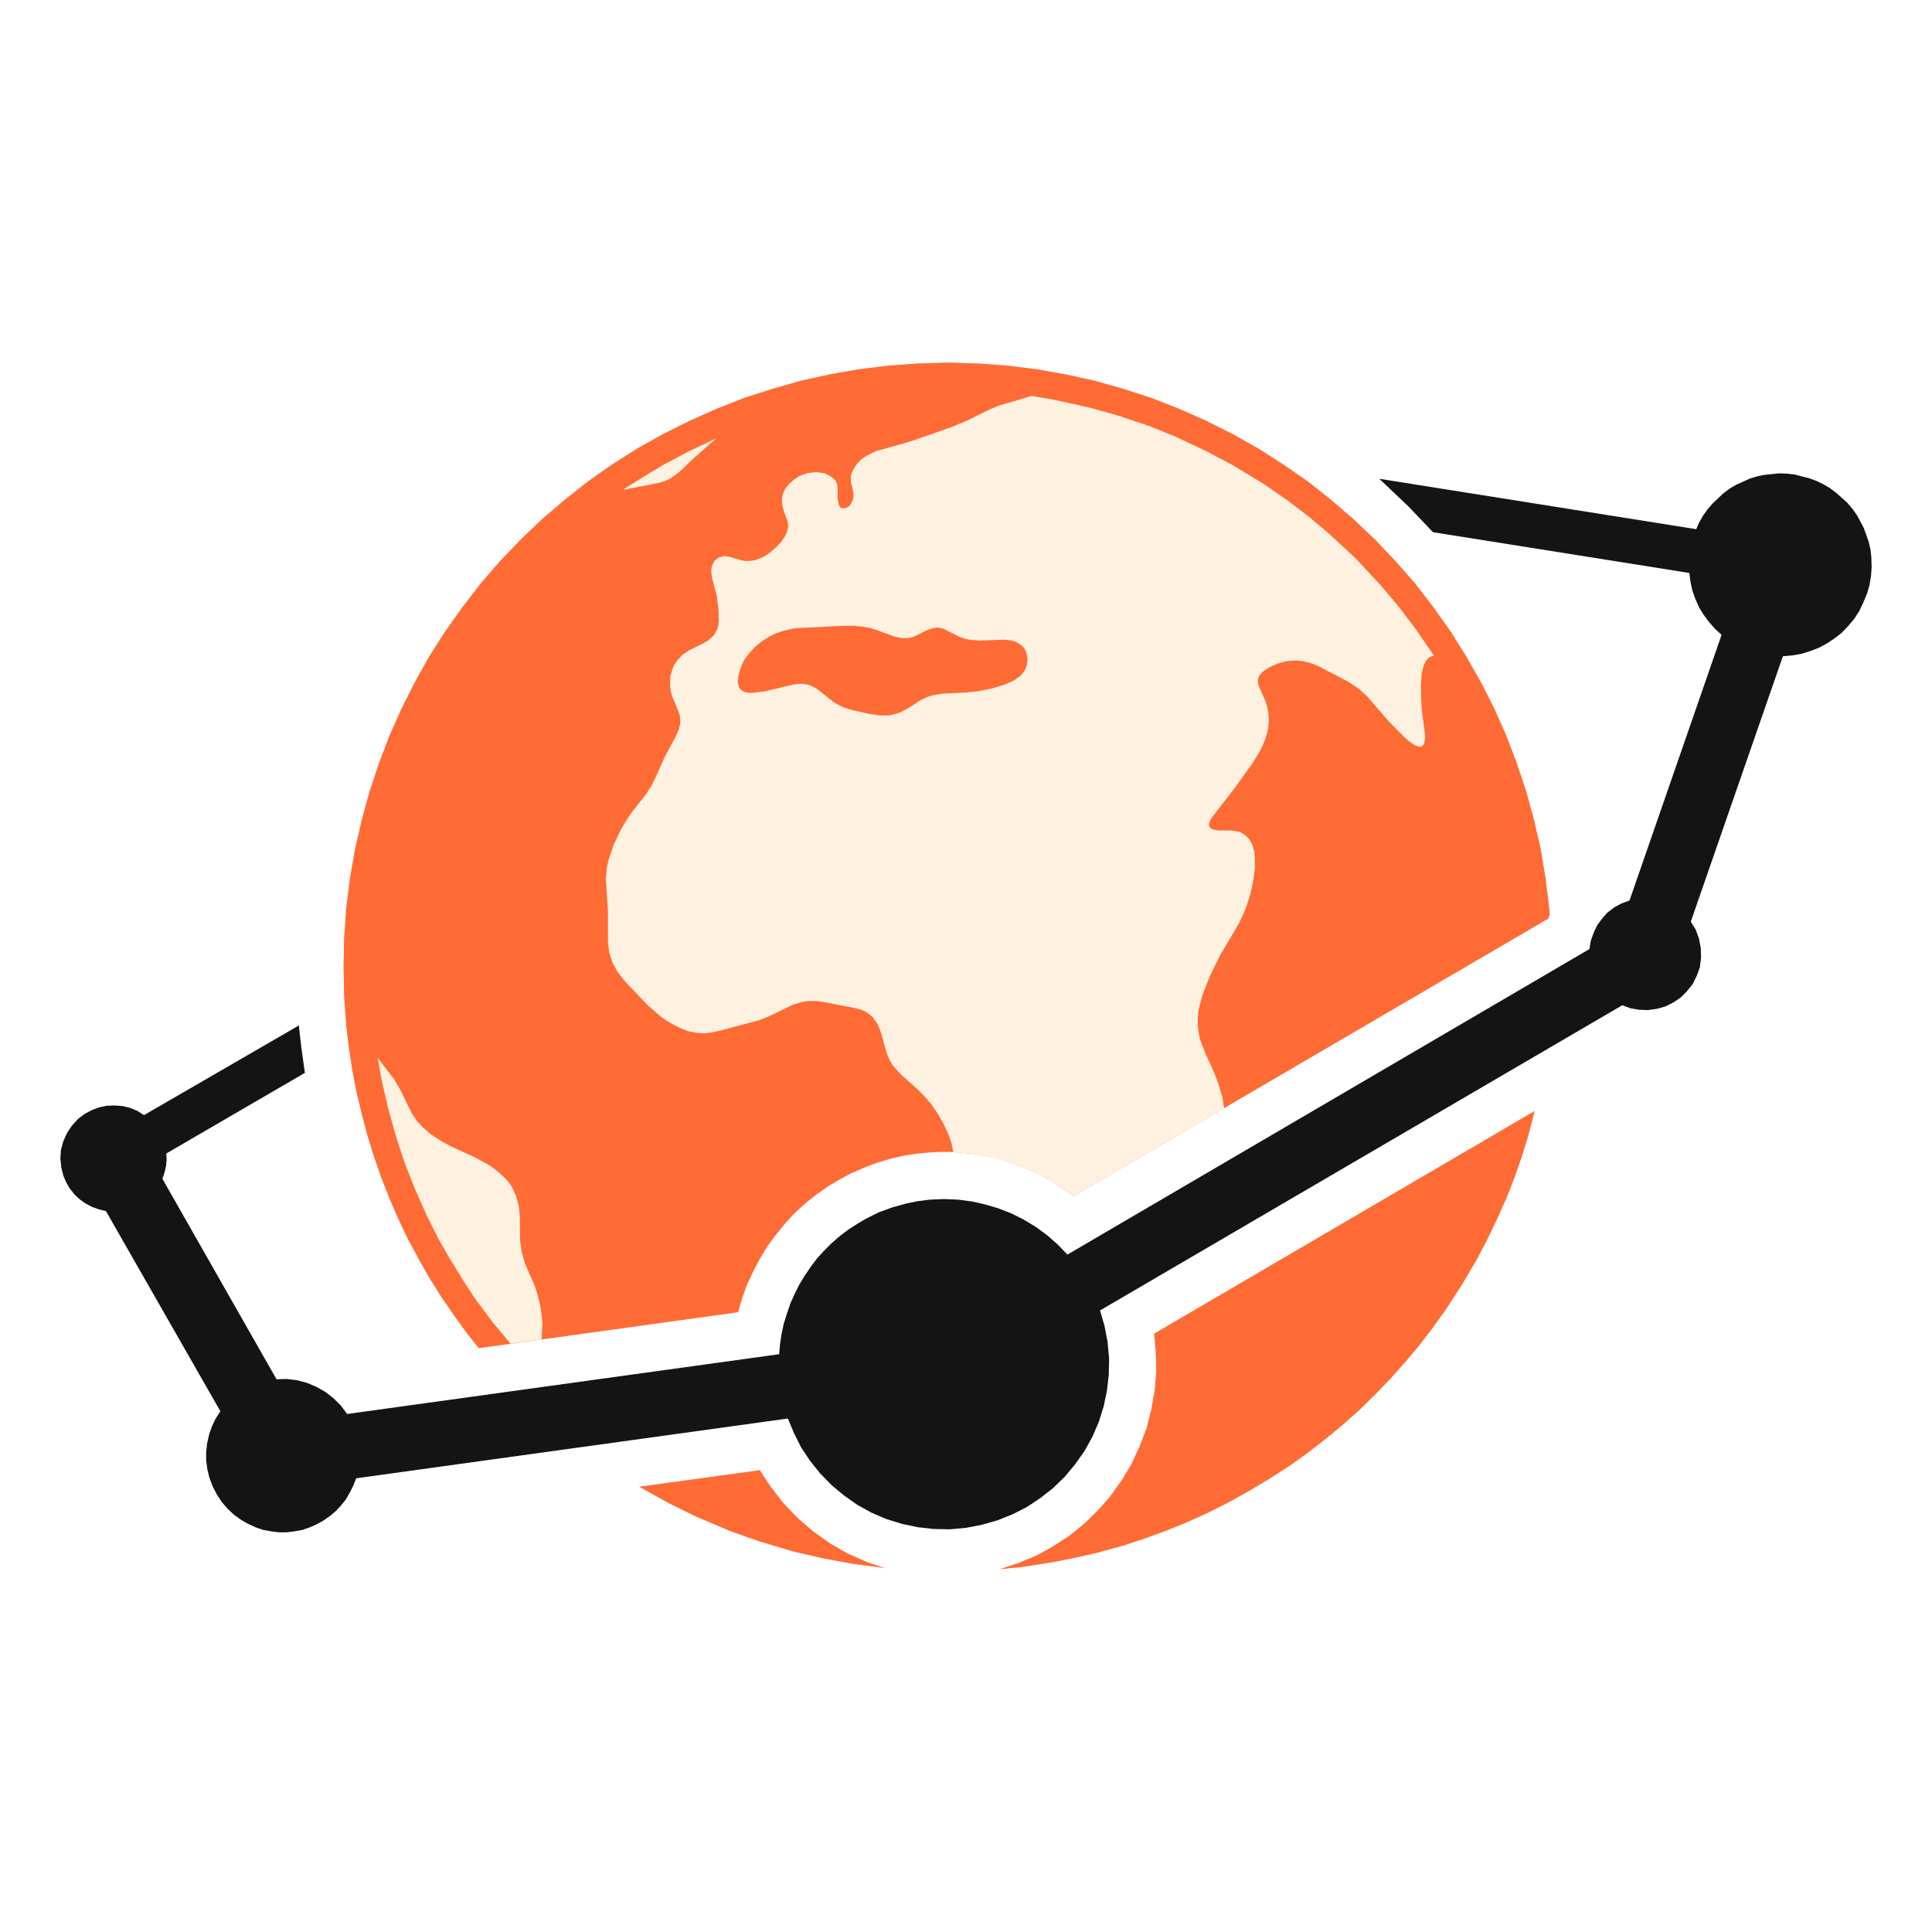
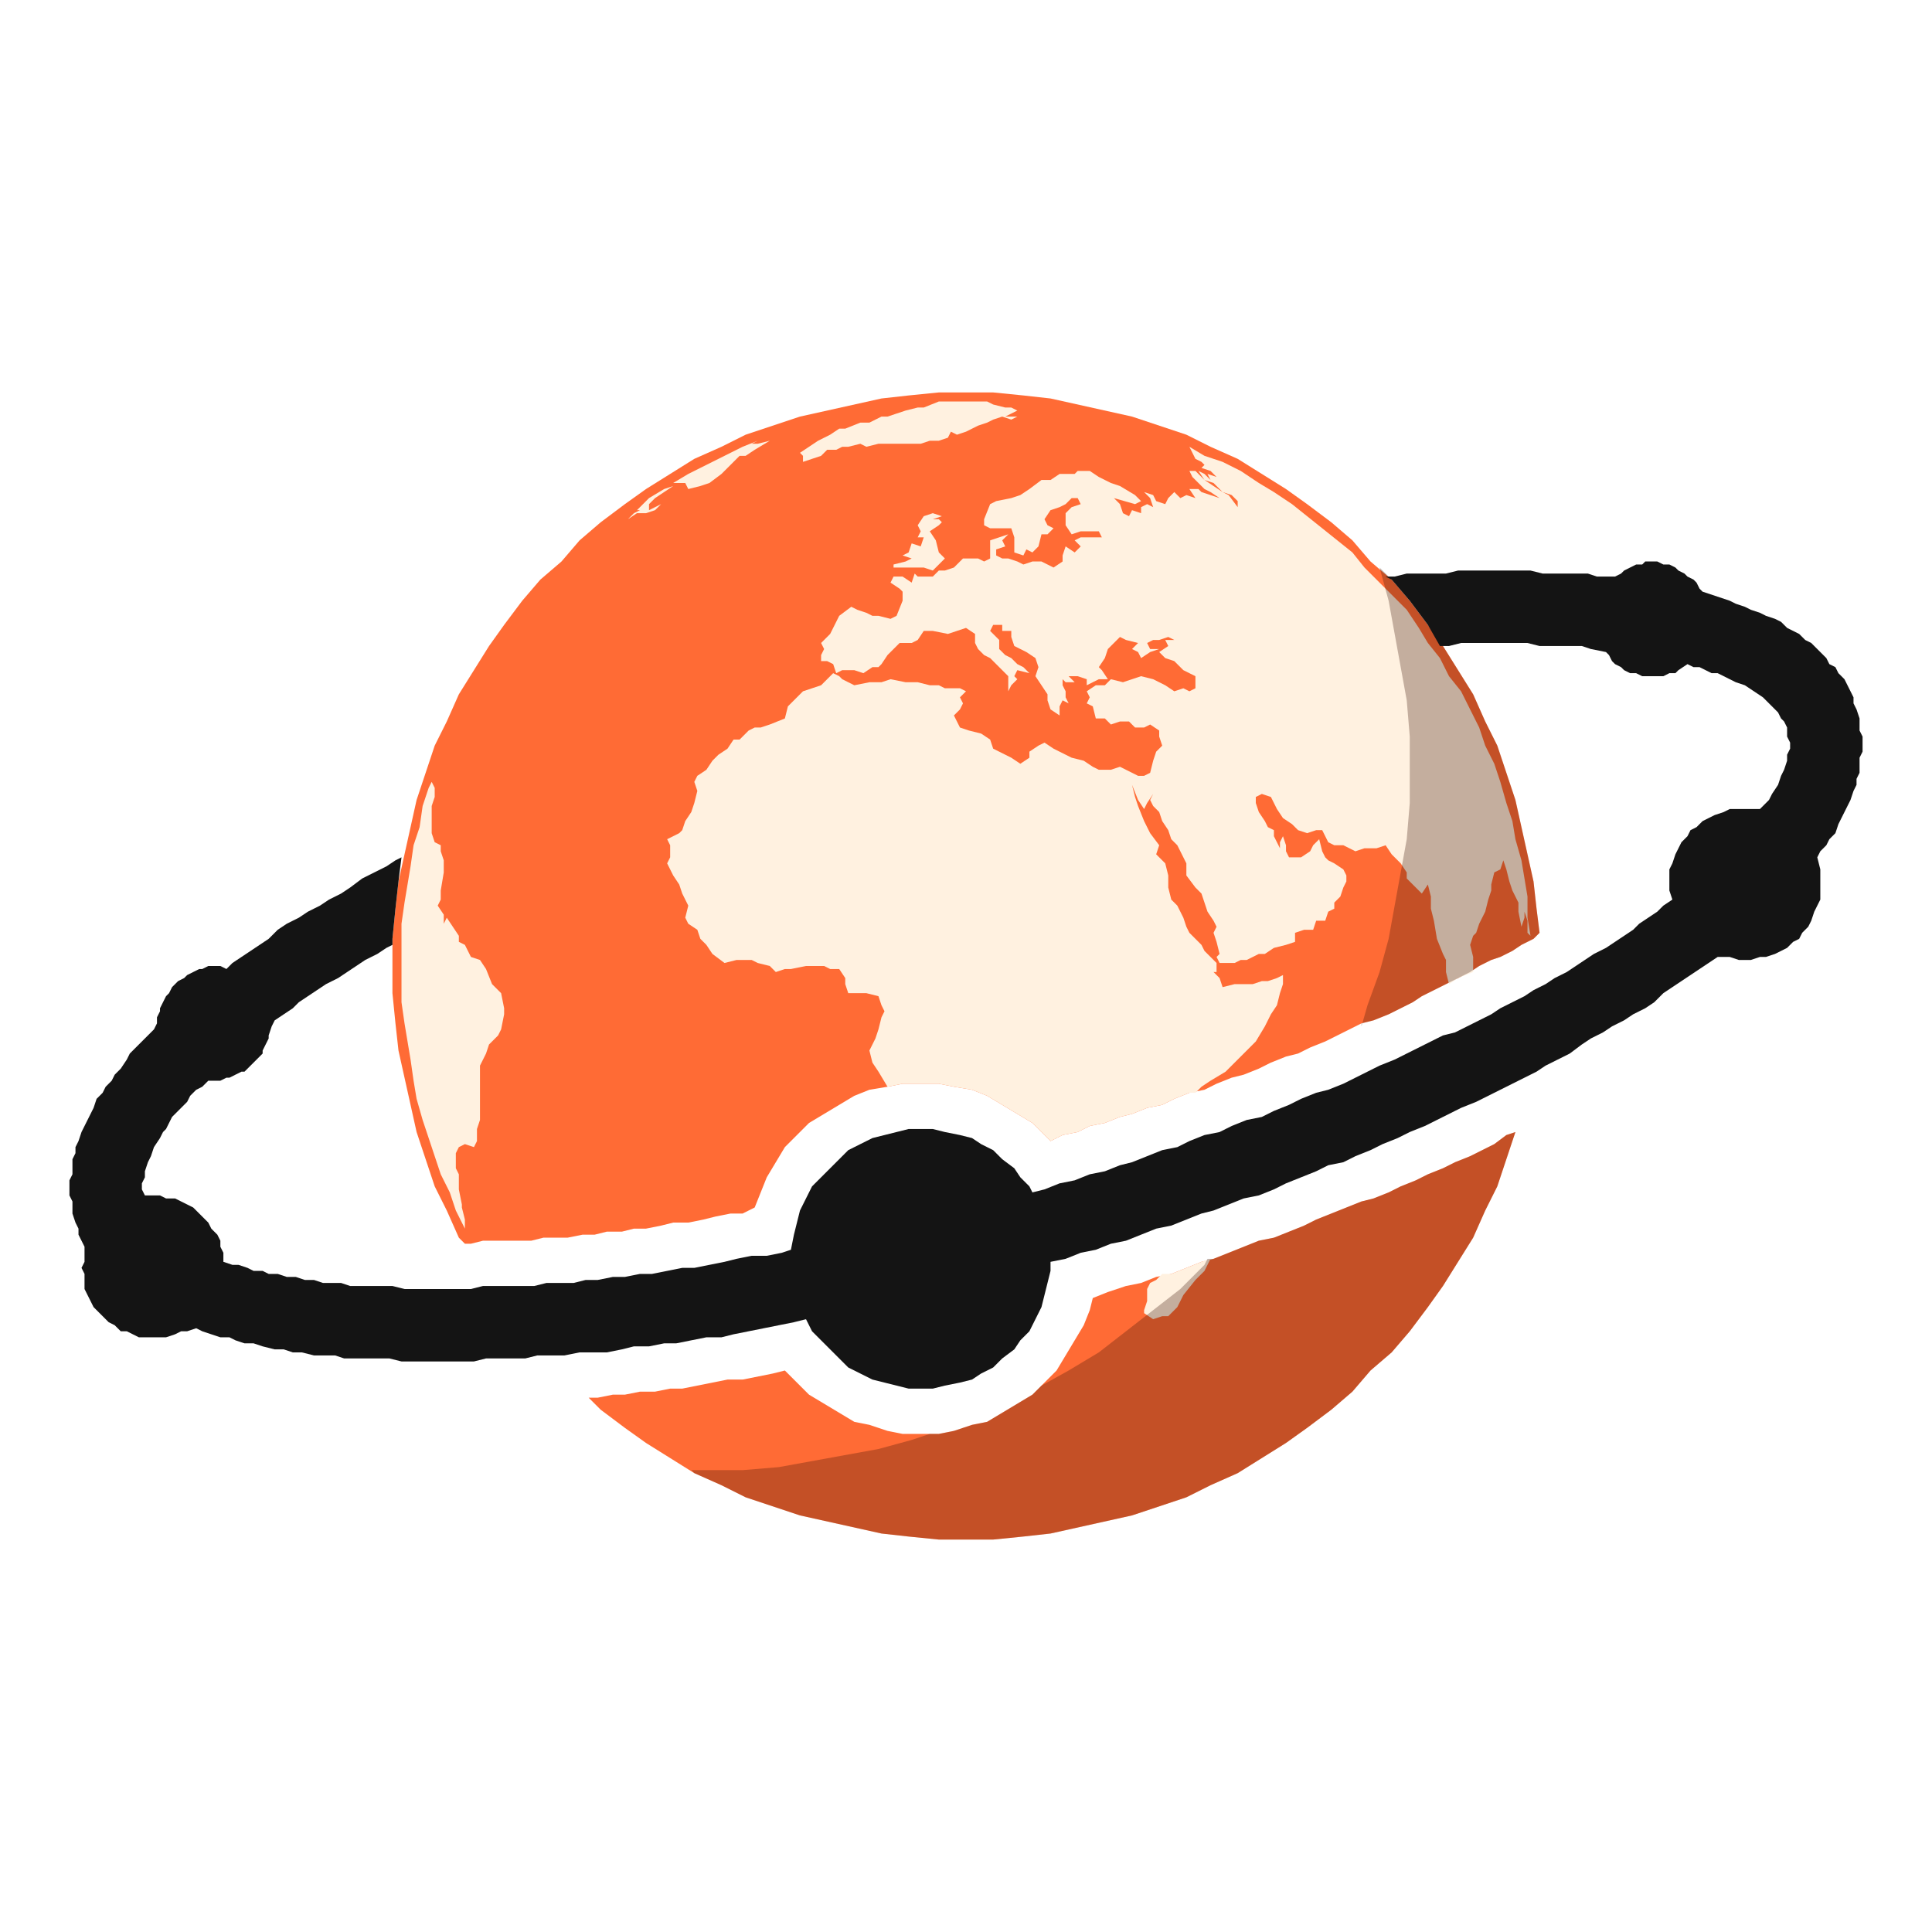
<svg xmlns="http://www.w3.org/2000/svg" viewBox="0 0 64 64" width="120" height="120">
-   <path fill="#ff6b35" fill-rule="evenodd" d="M51.32 30.07L51.20 29.10L51.04 28.13L50.82 27.17L50.56 26.22L50.25 25.29L49.90 24.37L49.50 23.47L49.06 22.60L48.57 21.74L48.05 20.91L47.48 20.11L46.88 19.33L46.23 18.59L45.56 17.88L44.84 17.20L44.10 16.56L43.33 15.95L42.52 15.39L41.69 14.86L40.84 14.38L39.96 13.94L39.06 13.54L38.14 13.18L37.21 12.88L36.26 12.61L35.30 12.40L34.34 12.23L33.36 12.11L32.38 12.04L31.40 12.01L30.42 12.04L29.44 12.11L28.46 12.23L27.49 12.40L26.53 12.61L25.59 12.88L24.65 13.18L23.74 13.54L22.84 13.94L21.96 14.38L21.10 14.86L20.27 15.39L19.47 15.95L18.70 16.56L17.95 17.20L17.24 17.88L16.56 18.59L15.92 19.33L15.32 20.11L14.75 20.91L14.22 21.74L13.74 22.60L13.30 23.47L12.90 24.37L12.55 25.29L12.24 26.22L11.98 27.17L11.76 28.13L11.59 29.10L11.47 30.07L11.40 31.05L11.38 32.04L11.40 33.02L11.47 34.00L11.56 34.73L11.67 35.46L11.81 36.18L11.98 36.90L12.17 37.61L12.39 38.32L12.63 39.01L12.90 39.70L13.19 40.37L13.51 41.04L13.86 41.69L14.22 42.33L14.61 42.95L15.03 43.56L15.46 44.16L15.86 44.66L24.45 43.47L24.59 42.99L24.74 42.57L24.95 42.12L25.16 41.72L25.42 41.29L25.68 40.93L26.00 40.54L26.30 40.21L26.67 39.87L27.02 39.59L27.43 39.30L27.80 39.08L28.19 38.87L28.65 38.67L29.07 38.51L29.55 38.37L29.91 38.29L30.33 38.22L30.74 38.18L31.11 38.16L31.52 38.16L31.88 38.19L32.29 38.23L32.72 38.31L33.07 38.39L33.47 38.51L33.87 38.66L34.21 38.80L34.58 38.99L34.89 39.16L35.24 39.39L35.57 39.62L51.29 30.43L51.34 30.29ZM21.32 49.33L22.18 49.81L23.06 50.24L24.19 50.72L25.12 51.05L26.29 51.40L27.25 51.62L28.22 51.80L29.33 51.95L28.73 51.75L28.10 51.47L27.50 51.13L26.94 50.73L26.43 50.29L25.95 49.79L25.53 49.25L25.17 48.70L21.17 49.25ZM33.12 51.98L33.85 51.91L34.82 51.76L35.54 51.62L36.26 51.46L37.21 51.20L37.91 50.97L38.60 50.72L39.29 50.44L39.96 50.14L40.62 49.81L41.48 49.33L42.11 48.95L42.73 48.55L43.33 48.12L43.91 47.67L44.48 47.20L45.03 46.71L45.56 46.19L46.07 45.66L46.56 45.11L47.03 44.55L47.48 43.96L47.91 43.36L48.44 42.54L48.94 41.69L49.28 41.04L49.60 40.37L49.90 39.70L50.17 39.01L50.41 38.32L50.63 37.61L50.84 36.80L38.23 44.18L38.29 44.84L38.30 45.46L38.25 46.06L38.13 46.72L37.98 47.31L37.76 47.89L37.48 48.50L37.16 49.03L36.77 49.58L36.37 50.03L35.92 50.47L35.40 50.89L34.89 51.22L34.35 51.52L33.73 51.78L33.08 51.99Z" />
-   <path fill="#fff1e0" fill-rule="evenodd" d="M20.73 16.21L21.81 16.00L22.04 15.93L22.21 15.85L22.50 15.64L22.99 15.17L23.73 14.52L22.80 14.96L21.97 15.40L21.37 15.76L20.64 16.22ZM34.16 13.12L33.08 13.44L32.79 13.56L32.06 13.92L31.51 14.15L30.17 14.62L29.04 14.94L28.70 15.10L28.53 15.22L28.41 15.34L28.32 15.46L28.23 15.63L28.19 15.74L28.18 15.85L28.19 15.97L28.27 16.31L28.27 16.48L28.24 16.59L28.18 16.70L28.13 16.77L28.01 16.83L27.90 16.84L27.84 16.81L27.79 16.73L27.75 16.54L27.74 16.08L27.70 15.97L27.67 15.91L27.55 15.80L27.33 15.68L27.05 15.64L26.76 15.67L26.48 15.77L26.31 15.88L26.14 16.03L26.01 16.19L25.93 16.37L25.90 16.54L25.91 16.71L25.95 16.88L26.09 17.28L26.11 17.39L26.10 17.50L26.07 17.62L25.99 17.79L25.87 17.96L25.71 18.13L25.51 18.30L25.34 18.42L25.17 18.50L25.00 18.56L24.83 18.58L24.66 18.58L24.49 18.54L24.15 18.44L23.98 18.42L23.80 18.47L23.67 18.58L23.58 18.75L23.56 18.92L23.59 19.15L23.74 19.72L23.80 20.18L23.81 20.57L23.79 20.75L23.75 20.86L23.66 21.03L23.48 21.20L23.30 21.31L22.83 21.54L22.61 21.69L22.44 21.87L22.32 22.05L22.26 22.22L22.21 22.39L22.20 22.57L22.20 22.74L22.22 22.91L22.27 23.08L22.46 23.53L22.52 23.70L22.54 23.93L22.49 24.16L22.39 24.39L22.02 25.07L21.72 25.75L21.58 26.03L21.39 26.32L20.86 27.00L20.58 27.46L20.33 27.98L20.16 28.48L20.10 28.76L20.07 29.11L20.14 30.19L20.14 31.21L20.18 31.55L20.29 31.89L20.38 32.06L20.48 32.23L20.73 32.54L21.48 33.32L21.87 33.66L22.11 33.83L22.38 33.98L22.61 34.09L22.84 34.17L23.12 34.22L23.35 34.23L23.58 34.20L23.86 34.14L25.17 33.79L25.51 33.65L26.25 33.29L26.53 33.20L26.76 33.16L27.05 33.16L27.33 33.20L28.35 33.40L28.53 33.45L28.70 33.53L28.81 33.61L28.92 33.71L29.08 33.94L29.19 34.23L29.38 34.91L29.48 35.14L29.59 35.31L29.83 35.58L30.40 36.09L30.63 36.32L30.86 36.59L31.07 36.90L31.26 37.24L31.42 37.58L31.52 37.87L31.58 38.17L32.12 38.21L32.65 38.30L33.15 38.42L33.71 38.60L34.19 38.79L34.67 39.04L35.11 39.30L35.57 39.62L40.55 36.71L40.49 36.33L40.35 35.87L40.22 35.53L39.91 34.85L39.76 34.45L39.71 34.23L39.68 34.00L39.68 33.77L39.69 33.54L39.75 33.26L39.83 32.97L40.07 32.35L40.41 31.66L41.04 30.59L41.18 30.30L41.29 30.02L41.42 29.62L41.52 29.16L41.57 28.76L41.57 28.42L41.55 28.20L41.48 27.97L41.38 27.80L41.27 27.68L41.10 27.57L40.92 27.53L40.75 27.51L40.36 27.51L40.19 27.48L40.13 27.45L40.07 27.40L40.05 27.34L40.05 27.29L40.09 27.17L40.16 27.06L40.92 26.08L41.52 25.24L41.76 24.84L41.91 24.50L41.98 24.27L42.02 24.04L42.03 23.82L42.02 23.65L41.98 23.42L41.93 23.25L41.68 22.68L41.67 22.51L41.71 22.39L41.83 22.25L42.04 22.11L42.35 21.97L42.63 21.90L42.92 21.88L43.14 21.90L43.37 21.95L43.64 22.05L44.62 22.56L45.02 22.82L45.30 23.08L45.99 23.88L46.50 24.40L46.67 24.55L46.84 24.67L46.95 24.72L47.07 24.74L47.12 24.71L47.18 24.63L47.21 24.44L47.19 24.21L47.10 23.53L47.08 23.19L47.07 22.68L47.10 22.28L47.16 22.05L47.24 21.89L47.35 21.77L47.50 21.72L46.89 20.83L46.33 20.09L45.72 19.37L44.92 18.51L44.06 17.71L43.35 17.11L42.60 16.54L41.83 16.01L40.82 15.40L39.99 14.96L38.93 14.46L38.06 14.11L36.95 13.74L36.04 13.49L34.90 13.24L34.20 13.12ZM28.30 20.73L28.58 20.76L28.81 20.80L29.04 20.87L29.61 21.08L29.89 21.14L30.06 21.14L30.23 21.11L30.74 20.86L30.91 20.81L31.03 20.79L31.14 20.80L31.26 20.83L31.77 21.09L31.94 21.15L32.11 21.19L32.45 21.22L33.25 21.19L33.53 21.22L33.64 21.26L33.76 21.32L33.87 21.41L33.93 21.48L33.99 21.60L34.02 21.71L34.04 21.83L34.02 22.00L33.99 22.11L33.94 22.22L33.80 22.39L33.59 22.54L33.30 22.67L32.85 22.81L32.39 22.90L31.99 22.94L31.20 22.98L30.86 23.04L30.69 23.10L30.52 23.18L30.05 23.48L29.84 23.59L29.66 23.65L29.44 23.70L29.15 23.70L28.81 23.65L28.30 23.54L27.96 23.44L27.79 23.36L27.62 23.26L27.05 22.81L26.88 22.72L26.71 22.67L26.53 22.65L26.31 22.67L25.34 22.90L24.94 22.95L24.77 22.95L24.66 22.92L24.54 22.85L24.49 22.78L24.44 22.62L24.46 22.39L24.54 22.11L24.64 21.88L24.80 21.66L25.01 21.43L25.23 21.25L25.48 21.09L25.68 20.99L25.91 20.91L26.14 20.85L26.36 20.81L27.96 20.73ZM17.94 44.35L17.97 43.84L17.94 43.55L17.90 43.27L17.82 42.93L17.73 42.64L17.39 41.85L17.29 41.51L17.23 41.11L17.22 40.31L17.19 39.97L17.10 39.63L16.97 39.34L16.86 39.17L16.69 38.99L16.47 38.79L16.24 38.62L15.78 38.36L14.99 38.00L14.65 37.82L14.28 37.58L14.01 37.35L13.81 37.13L13.65 36.90L13.26 36.10L13.06 35.76L12.51 35.04L12.64 35.77L12.85 36.68L13.10 37.59L13.39 38.48L13.73 39.35L14.11 40.21L14.53 41.05L14.88 41.66L15.37 42.46L15.76 43.05L16.32 43.80L16.91 44.51L17.94 44.37Z" />
-   <path fill="#141414" fill-rule="evenodd" d="M61.99 18.45L61.96 18.19L61.90 17.94L61.74 17.49L61.51 17.06L61.36 16.85L61.19 16.65L60.83 16.33L60.62 16.17L60.40 16.04L60.17 15.93L59.92 15.84L59.45 15.72L59.19 15.69L58.94 15.68L58.45 15.73L58.20 15.78L57.95 15.86L57.51 16.06L57.29 16.19L57.08 16.35L56.73 16.68L56.56 16.88L56.41 17.09L56.28 17.32L56.19 17.53L45.69 15.86L46.65 16.77L47.47 17.63L55.96 18.98L56.00 19.27L56.06 19.56L56.16 19.84L56.28 20.11L56.43 20.36L56.61 20.60L56.81 20.83L57.03 21.03L53.98 29.83L53.71 29.93L53.47 30.06L53.25 30.23L53.07 30.43L52.91 30.65L52.79 30.90L52.70 31.16L52.65 31.44L35.36 41.56L35.04 41.23L34.69 40.92L34.31 40.64L33.91 40.40L33.49 40.19L33.05 40.02L32.60 39.89L32.20 39.80L31.74 39.74L31.27 39.72L30.80 39.74L30.40 39.79L30.01 39.87L29.55 40.00L29.11 40.16L28.69 40.37L28.40 40.54L28.12 40.72L27.85 40.92L27.55 41.18L27.31 41.42L27.08 41.67L26.88 41.93L26.65 42.27L26.48 42.55L26.33 42.85L26.19 43.16L26.06 43.54L25.96 43.86L25.89 44.19L25.84 44.52L25.81 44.86L11.50 46.84L11.29 46.56L11.05 46.32L10.78 46.11L10.48 45.94L10.17 45.81L9.83 45.72L9.49 45.68L9.16 45.69L5.38 39.05L5.45 38.84L5.50 38.63L5.52 38.42L5.51 38.21L10.10 35.54L9.98 34.69L9.90 33.97L4.77 36.94L4.55 36.80L4.31 36.70L4.06 36.64L3.80 36.62L3.54 36.63L3.29 36.68L3.05 36.77L2.82 36.89L2.59 37.06L2.39 37.28L2.22 37.53L2.10 37.80L2.02 38.09L2.00 38.37L2.03 38.67L2.10 38.95L2.19 39.16L2.31 39.37L2.47 39.57L2.64 39.73L2.84 39.87L3.05 39.98L3.27 40.06L3.51 40.12L7.30 46.75L7.14 47.00L7.02 47.25L6.93 47.51L6.86 47.82L6.83 48.10L6.83 48.38L6.87 48.68L6.94 48.96L7.05 49.25L7.18 49.50L7.35 49.76L7.53 49.97L7.73 50.16L7.96 50.33L8.20 50.47L8.48 50.60L8.72 50.68L9.00 50.73L9.24 50.76L9.49 50.76L9.74 50.73L10.02 50.68L10.25 50.60L10.48 50.50L10.70 50.38L10.93 50.22L11.12 50.06L11.29 49.88L11.45 49.68L11.59 49.44L11.70 49.22L11.80 48.97L26.10 46.99L26.30 47.47L26.54 47.95L26.84 48.40L27.17 48.81L27.55 49.20L27.96 49.54L28.40 49.85L28.87 50.11L29.36 50.32L29.88 50.48L30.40 50.59L30.93 50.65L31.47 50.66L32.01 50.61L32.53 50.51L33.05 50.36L33.55 50.16L34.02 49.92L34.47 49.62L34.89 49.29L35.28 48.91L35.62 48.50L35.93 48.06L36.19 47.59L36.40 47.10L36.56 46.59L36.67 46.06L36.73 45.53L36.74 44.99L36.69 44.46L36.59 43.93L36.44 43.41L53.74 33.30L54.01 33.40L54.30 33.45L54.59 33.46L54.88 33.42L55.17 33.34L55.43 33.21L55.68 33.04L55.87 32.85L56.07 32.60L56.21 32.32L56.31 32.04L56.35 31.72L56.34 31.40L56.28 31.09L56.17 30.79L56.01 30.53L59.06 21.74L59.38 21.71L59.67 21.66L59.99 21.56L60.27 21.45L60.53 21.31L60.78 21.14L61.01 20.96L61.24 20.72L61.43 20.49L61.59 20.24L61.72 19.97L61.85 19.66L61.93 19.38L61.98 19.08L62.00 18.79Z" />
+   <path fill="#ff6b35" fill-rule="evenodd" d="M13 32L13 31.1L13.1 30.1L13.2 29.2L13.4 28.3L13.6 27.4L13.8 26.5L14.1 25.6L14.4 24.7L14.8 23.9L15.2 23L15.7 22.2L16.2 21.4L16.7 20.7L17.3 19.9L17.9 19.2L18.6 18.6L19.2 17.9L19.9 17.3L20.7 16.7L21.4 16.2L22.2 15.7L23 15.2L23.9 14.8L24.7 14.4L25.6 14.1L26.5 13.8L27.4 13.6L28.3 13.4L29.2 13.2L30.1 13.1L31.1 13L32 13L32.9 13L33.9 13.1L34.8 13.2L35.7 13.4L36.6 13.6L37.5 13.8L38.4 14.1L39.3 14.4L40.1 14.8L41 15.2L41.8 15.7L42.6 16.2L43.3 16.7L44.1 17.3L44.8 17.9L45.4 18.6L46.1 19.2L46.7 19.9L47.3 20.7L47.8 21.4L48.3 22.2L48.8 23L49.2 23.9L49.6 24.7L49.9 25.6L50.2 26.5L50.4 27.4L50.6 28.3L50.8 29.2L50.9 30.1L51 30.9L50.8 31.1L50.4 31.3L50.1 31.5L49.7 31.7L49.4 31.8L49 32L48.7 32.2L48.3 32.4L47.9 32.6L47.5 32.8L47.1 33L46.8 33.2L46.4 33.4L46 33.6L45.5 33.8L45.1 33.9L44.7 34.1L44.3 34.3L43.9 34.5L43.4 34.7L43 34.9L42.6 35L42.1 35.2L41.7 35.4L41.2 35.6L40.8 35.7L40.3 35.9L39.9 36.1L39.4 36.2L38.9 36.4L38.5 36.6L38 36.7L37.5 36.9L37.1 37L36.6 37.2L36.1 37.3L35.7 37.5L35.2 37.6L34.8 37.8L34.6 37.6L34.2 37.2L33.7 36.9L33.2 36.6L32.7 36.3L32.2 36.1L31.6 36L31.1 35.9L30.5 35.9L29.9 35.9L29.4 36L28.8 36.1L28.3 36.3L27.8 36.6L27.3 36.9L26.8 37.2L26.4 37.6L26 38L25.7 38.5L25.4 39L25.2 39.5L25 40L24.6 40.2L24.2 40.2L23.7 40.3L23.3 40.4L22.8 40.5L22.3 40.5L21.9 40.6L21.4 40.7L21 40.7L20.6 40.8L20.1 40.8L19.7 40.9L19.3 40.9L18.8 41L18.4 41L18 41L17.6 41.1L17.2 41.1L16.8 41.1L16.4 41.1L16 41.1L15.6 41.2L15.4 41.2L15.2 41L14.8 40.1L14.4 39.3L14.1 38.4L13.8 37.5L13.6 36.6L13.4 35.7L13.2 34.8L13.1 33.9L13 32.9L13 32ZM19.5 46.3L19.8 46.3L20.3 46.2L20.7 46.2L21.2 46.1L21.7 46.1L22.2 46L22.6 46L23.1 45.9L23.6 45.8L24.1 45.7L24.6 45.7L25.1 45.6L25.6 45.5L26 45.4L26.4 45.8L26.8 46.2L27.3 46.5L27.8 46.8L28.3 47.1L28.8 47.2L29.4 47.4L29.9 47.5L30.5 47.5L31.1 47.5L31.6 47.4L32.2 47.2L32.7 47.1L33.2 46.8L33.7 46.5L34.2 46.2L34.6 45.8L35 45.4L35.3 44.9L35.6 44.4L35.9 43.9L36.1 43.4L36.2 43L36.7 42.8L37.3 42.6L37.8 42.5L38.3 42.3L38.8 42.2L39.3 42L39.8 41.8L40.2 41.7L40.7 41.5L41.2 41.3L41.7 41.1L42.2 41L42.7 40.8L43.2 40.6L43.6 40.4L44.1 40.2L44.6 40L45.1 39.8L45.5 39.7L46 39.5L46.4 39.3L46.9 39.1L47.3 38.9L47.8 38.7L48.2 38.5L48.7 38.3L49.1 38.1L49.5 37.9L49.9 37.6L50.2 37.5L49.9 38.4L49.6 39.3L49.2 40.1L48.8 41L48.3 41.8L47.8 42.6L47.3 43.3L46.7 44.1L46.1 44.8L45.4 45.4L44.8 46.1L44.1 46.7L43.3 47.3L42.6 47.8L41.8 48.3L41 48.8L40.1 49.2L39.3 49.6L38.4 49.9L37.5 50.2L36.6 50.4L35.7 50.6L34.8 50.8L33.9 50.9L32.9 51L32 51L31.1 51L30.1 50.9L29.2 50.8L28.3 50.6L27.4 50.4L26.5 50.2L25.6 49.9L24.7 49.6L23.9 49.2L23 48.8L22.2 48.3L21.4 47.8L20.7 47.3L19.9 46.7L19.5 46.3Z" />
+   <path fill="#fff1e0" fill-rule="evenodd" d="M13.3 31.9L13.3 31.2L13.3 30.6L13.4 29.9L13.5 29.3L13.6 28.7L13.7 28L13.9 27.4L14 26.7L14.2 26.1L14.3 25.9L14.4 26.1L14.4 26.4L14.3 26.7L14.3 27L14.3 27.2L14.3 27.4L14.3 27.6L14.4 27.9L14.6 28L14.6 28.2L14.7 28.5L14.7 28.9L14.6 29.5L14.6 29.8L14.5 30L14.7 30.3L14.7 30.6L14.8 30.4L15 30.7L15.2 31L15.2 31.2L15.4 31.3L15.6 31.7L15.9 31.8L16.1 32.1L16.3 32.6L16.4 32.7L16.6 32.9L16.7 33.4L16.7 33.6L16.6 34.1L16.5 34.3L16.2 34.6L16.1 34.9L16 35.1L15.9 35.3L15.9 35.9L15.9 36.4L15.9 36.6L15.9 37.1L15.8 37.4L15.8 37.8L15.7 38L15.4 37.9L15.2 38L15.1 38.2L15.1 38.5L15.1 38.7L15.2 38.9L15.2 39.1L15.2 39.4L15.3 39.9L15.3 40L15.4 40.4L15.4 40.7L15.1 40.1L14.9 39.5L14.6 38.9L14.4 38.3L14.2 37.7L14 37.1L13.8 36.4L13.7 35.8L13.6 35.1L13.5 34.5L13.4 33.9L13.3 33.2L13.3 32.6L13.3 31.9ZM20.8 17.2L21 17L21.2 16.9L21.1 16.9L21.5 16.5L22 16.2L22.3 16.1L22 16.3L21.7 16.5L21.5 16.7L21.5 16.9L21.9 16.7L21.7 16.9L21.4 17L21.1 17L20.8 17.2ZM22.1 27.8L22.5 27.6L22.6 27.5L22.7 27.2L22.9 26.9L23 26.6L23.1 26.2L23 25.9L23.1 25.7L23.4 25.5L23.6 25.2L23.8 25L24.1 24.8L24.3 24.5L24.5 24.5L24.8 24.2L25 24.1L25.2 24.1L25.5 24L26 23.8L26.1 23.4L26.3 23.2L26.6 22.9L26.9 22.8L27.2 22.7L27.4 22.5L27.6 22.3L27.8 22.4L27.9 22.5L28.1 22.6L28.3 22.7L28.8 22.6L29 22.6L29.2 22.6L29.5 22.5L30 22.6L30.4 22.6L30.8 22.7L31.1 22.7L31.3 22.8L31.6 22.8L31.8 22.8L32 22.9L31.8 23.1L31.9 23.3L31.8 23.5L31.6 23.7L31.7 23.9L31.8 24.1L32.1 24.2L32.5 24.3L32.8 24.5L32.9 24.8L33.1 24.9L33.5 25.1L33.8 25.3L34.1 25.1L34.1 24.9L34.4 24.7L34.6 24.6L34.9 24.8L35.1 24.9L35.5 25.1L35.9 25.2L36.2 25.4L36.4 25.5L36.8 25.5L37.1 25.4L37.3 25.5L37.7 25.7L37.9 25.7L38.1 25.6L38.2 25.2L38.3 24.9L38.5 24.7L38.4 24.4L38.4 24.2L38.1 24L37.9 24.1L37.6 24.1L37.4 23.9L37.1 23.9L36.8 24L36.6 23.8L36.3 23.8L36.2 23.4L36 23.3L36.1 23.1L36 22.9L36.3 22.7L36.6 22.7L36.8 22.5L37.2 22.6L37.5 22.5L37.8 22.4L38.2 22.5L38.6 22.7L38.9 22.9L39.2 22.8L39.4 22.9L39.6 22.8L39.6 22.4L39.4 22.3L39.2 22.2L38.9 21.9L38.6 21.8L38.4 21.6L38.7 21.4L38.6 21.2L38.9 21.2L38.7 21.1L38.4 21.2L38.2 21.2L38 21.3L38.1 21.5L38.4 21.5L38.1 21.6L37.8 21.8L37.7 21.6L37.5 21.5L37.7 21.3L37.3 21.2L37.1 21.1L36.8 21.4L36.7 21.5L36.6 21.8L36.4 22.1L36.5 22.2L36.7 22.5L36.4 22.5L36 22.7L36 22.5L35.7 22.4L35.4 22.4L35.6 22.6L35.3 22.6L35.2 22.5L35.2 22.7L35.3 22.9L35.3 23.1L35.4 23.3L35.2 23.2L35.1 23.4L35.1 23.7L34.8 23.5L34.7 23.2L34.7 23L34.5 22.7L34.3 22.4L34.4 22.1L34.3 21.8L34 21.6L33.6 21.4L33.5 21.1L33.5 20.9L33.2 20.9L33.2 20.7L32.9 20.7L32.8 20.9L33.1 21.2L33.1 21.5L33.3 21.7L33.5 21.8L33.7 22L33.9 22.1L34.1 22.3L33.7 22.2L33.6 22.4L33.7 22.5L33.5 22.7L33.4 22.9L33.4 22.7L33.4 22.4L33.2 22.2L33 22L32.8 21.8L32.6 21.7L32.4 21.5L32.3 21.3L32.3 21L32 20.8L31.7 20.9L31.4 21L30.9 20.9L30.6 20.9L30.4 21.2L30.2 21.3L29.8 21.3L29.6 21.5L29.4 21.7L29.2 22L29.1 22.1L28.9 22.1L28.6 22.3L28.3 22.2L28.1 22.2L27.9 22.2L27.7 22.3L27.6 22L27.4 21.9L27.2 21.9L27.2 21.7L27.3 21.5L27.2 21.3L27.3 21.2L27.5 21L27.6 20.8L27.7 20.6L27.8 20.4L28.2 20.1L28.4 20.2L28.7 20.3L28.9 20.4L29.1 20.4L29.5 20.5L29.7 20.4L29.9 19.9L29.9 19.6L29.8 19.5L29.5 19.3L29.6 19.1L29.9 19.1L30.2 19.3L30.3 19L30.4 19.1L30.9 19.1L31.1 18.9L31.3 18.9L31.6 18.8L31.9 18.5L32.2 18.5L32.4 18.5L32.6 18.6L32.8 18.5L32.8 18.3L32.8 17.9L33.1 17.8L33.4 17.7L33.2 17.9L33.3 18.1L33 18.2L33 18.4L33.2 18.5L33.4 18.5L33.7 18.6L33.9 18.7L34.2 18.6L34.5 18.6L34.7 18.7L34.9 18.8L35.2 18.6L35.2 18.4L35.3 18.1L35.6 18.3L35.8 18.1L35.6 17.9L35.8 17.8L36 17.8L36.2 17.8L36.5 17.8L36.4 17.6L36.1 17.6L35.8 17.6L35.5 17.7L35.3 17.4L35.3 17.2L35.3 17L35.5 16.8L35.8 16.7L35.7 16.5L35.5 16.5L35.3 16.7L35.1 16.8L34.8 16.9L34.6 17.2L34.7 17.4L34.9 17.5L34.7 17.7L34.5 17.7L34.4 18.1L34.2 18.3L34 18.2L33.9 18.4L33.6 18.3L33.6 18.1L33.6 17.8L33.5 17.5L33 17.5L32.8 17.5L32.6 17.4L32.6 17.2L32.8 16.7L33 16.6L33.5 16.5L33.8 16.4L34.1 16.2L34.5 15.9L34.8 15.9L35.1 15.7L35.4 15.7L35.6 15.7L35.7 15.6L35.9 15.6L36.1 15.6L36.4 15.8L36.8 16L37.1 16.1L37.6 16.4L37.8 16.6L37.6 16.7L36.9 16.5L37.1 16.7L37.2 17L37.4 17.1L37.5 16.9L37.8 17L37.8 16.8L38 16.7L38.2 16.8L38.1 16.5L37.9 16.3L38.2 16.4L38.3 16.6L38.6 16.7L38.7 16.5L38.9 16.3L39.1 16.5L39.3 16.4L39.6 16.5L39.4 16.2L39.7 16.2L39.8 16.3L40.4 16.5L40.1 16.3L39.9 16.2L39.7 16L39.5 15.8L39.4 15.6L39.6 15.6L39.9 15.9L40.2 16.1L40.5 16.3L40.7 16.4L41 16.8L41 16.6L40.8 16.4L40.5 16.3L40.2 16L39.9 15.9L39.7 15.6L39.9 15.7L40.1 15.9L40 15.7L40.3 15.8L40.1 15.6L39.8 15.5L39.9 15.4L39.8 15.3L39.6 15.2L39.5 15L39.4 14.8L39.9 15.1L40.5 15.3L41.1 15.6L41.7 16L42.2 16.3L42.8 16.7L43.3 17.1L43.8 17.5L44.3 17.9L44.8 18.3L45.2 18.8L45.7 19.3L46.1 19.7L46.6 20.2L47 20.8L47.3 21.3L47.7 21.8L48 22.4L48.4 22.9L48.7 23.5L49 24.1L49.2 24.7L49.5 25.3L49.7 25.9L49.9 26.6L50.1 27.2L50.2 27.8L50.4 28.5L50.5 29.1L50.6 29.7L50.6 30.4L50.7 31L50.6 30.9L50.6 30.5L50.5 30.2L50.5 30.4L50.4 30.7L50.3 30.2L50.3 29.9L50.1 29.5L50 29.2L49.9 28.8L49.8 28.5L49.7 28.8L49.5 28.9L49.4 29.3L49.4 29.5L49.3 29.8L49.2 30.2L49.1 30.4L49 30.6L48.9 30.9L48.8 31L48.7 31.3L48.8 31.7L48.8 32L48.8 32.2L48.3 32.4L48 32.6L47.9 32.2L47.9 31.8L47.8 31.6L47.6 31.1L47.5 30.5L47.4 30.1L47.4 29.7L47.3 29.3L47.1 29.6L46.6 29.1L46.6 28.9L46.4 28.6L46.1 28.3L45.9 28L45.6 28.1L45.2 28.1L44.9 28.2L44.5 28L44.2 28L44 27.9L43.8 27.5L43.6 27.5L43.3 27.6L43 27.5L42.8 27.3L42.5 27.1L42.3 26.8L42.1 26.4L41.8 26.3L41.6 26.4L41.6 26.6L41.7 26.9L41.9 27.2L42 27.4L42.2 27.5L42.2 27.7L42.3 27.9L42.4 28.1L42.4 27.9L42.5 27.7L42.6 28L42.6 28.2L42.7 28.4L42.9 28.4L43.1 28.4L43.4 28.2L43.5 28L43.7 27.8L43.8 28.2L43.9 28.4L44 28.5L44.2 28.6L44.5 28.8L44.6 29L44.6 29.2L44.5 29.4L44.4 29.7L44.2 29.9L44.2 30.1L44 30.2L43.9 30.5L43.6 30.5L43.5 30.8L43.2 30.8L42.9 30.9L42.9 31.2L42.6 31.3L42.2 31.4L41.9 31.6L41.7 31.6L41.5 31.7L41.3 31.8L41.1 31.8L40.9 31.9L40.7 31.9L40.4 31.9L40.3 31.7L40.4 31.6L40.3 31.2L40.2 30.9L40.3 30.7L40.2 30.5L40 30.2L39.9 29.9L39.8 29.6L39.6 29.4L39.3 29L39.3 28.7L39.3 28.6L39.1 28.2L39 28L38.8 27.8L38.7 27.5L38.5 27.2L38.4 26.9L38.2 26.7L38.1 26.5L38.2 26.3L38 26.6L37.9 26.8L37.7 26.5L37.5 26L37.6 26.4L37.7 26.7L37.9 27.2L38 27.4L38.1 27.6L38.4 28L38.3 28.3L38.6 28.6L38.7 29L38.7 29.4L38.8 29.8L39 30L39.2 30.4L39.3 30.7L39.4 30.9L39.8 31.3L39.9 31.5L40.1 31.7L40.3 31.9L40.3 32.2L40.2 32.2L40.4 32.4L40.5 32.7L40.9 32.6L41.3 32.6L41.5 32.6L41.8 32.5L42 32.5L42.3 32.4L42.5 32.3L42.5 32.6L42.4 32.9L42.3 33.3L42.1 33.6L41.9 34L41.6 34.5L41.3 34.8L40.9 35.2L40.6 35.5L40.1 35.8L39.8 36L39.6 36.2L39.4 36.2L38.9 36.4L38.5 36.6L38 36.7L37.5 36.9L37.1 37L36.6 37.2L36.1 37.3L35.7 37.5L35.2 37.6L34.8 37.8L34.6 37.6L34.2 37.2L33.7 36.9L33.2 36.6L32.7 36.3L32.2 36.1L31.6 36L31.1 35.9L30.5 35.9L29.9 35.9L29.4 36L29.1 35.5L28.9 35.2L28.8 34.8L28.9 34.6L29 34.4L29.1 34.1L29.2 33.7L29.3 33.5L29.2 33.3L29.1 33L28.7 32.9L28.4 32.9L28.1 32.9L28 32.6L28 32.4L27.8 32.1L27.5 32.1L27.3 32L27 32L26.7 32L26.2 32.1L26 32.1L25.7 32.2L25.5 32L25.1 31.9L24.9 31.8L24.6 31.8L24.4 31.8L24 31.9L23.6 31.6L23.4 31.3L23.2 31.1L23.1 30.8L22.8 30.6L22.7 30.4L22.8 30L22.7 29.8L22.6 29.6L22.5 29.3L22.3 29L22.2 28.8L22.1 28.6L22.2 28.4L22.2 28ZM22.3 16L22.8 15.7L23.4 15.4L24 15.1L24.6 14.8L25.1 14.6L24.9 14.7L25.1 14.7L25.5 14.6L25 14.9L24.7 15.1L24.5 15.1L24.2 15.4L24.1 15.5L23.9 15.7L23.5 16L23.2 16.1L22.8 16.2L22.7 16L22.4 16ZM26.5 15L26.8 14.8L27.1 14.6L27.3 14.5L27.5 14.4L27.8 14.2L28 14.2L28.5 14L28.8 14L29 14L28.8 14L29 13.9L29.2 13.8L29.4 13.8L29.7 13.7L30 13.6L30.4 13.5L30.6 13.5L31.1 13.3L31.7 13.3L31.9 13.3L32.2 13.3L32.4 13.3L32.7 13.3L32.9 13.4L33.3 13.5L33.5 13.5L33.7 13.6L33.5 13.7L33.3 13.6L33.5 13.7L33.3 13.8L33.7 13.8L33.5 13.9L33.2 13.8L32.9 13.9L32.7 14L32.4 14.1L32.2 14.2L32 14.3L31.7 14.4L31.5 14.3L31.4 14.5L31.1 14.6L30.9 14.6L30.6 14.6L30.8 14.6L30.5 14.7L30.1 14.7L29.7 14.7L29.5 14.7L29.1 14.7L28.7 14.8L28.5 14.7L28.1 14.8L27.9 14.8L27.7 14.9L27.4 14.9L27.2 15.1L26.9 15.2L26.6 15.3L26.6 15.1ZM29.6 18.7L30 18.6L30.2 18.5L29.9 18.4L30.1 18.3L30.2 18L30.5 18.1L30.6 17.8L30.4 17.8L30.5 17.6L30.4 17.4L30.6 17.1L30.9 17L31.2 17.1L30.9 17.2L31.1 17.2L31.2 17.3L31.1 17.4L30.8 17.6L31 17.9L31.1 18.3L31.3 18.5L31.1 18.7L30.9 18.9L30.6 18.8L30.2 18.8L30 18.8L29.6 18.8ZM37.9 43.4L38 43.1L38 42.9L38 42.7L38.1 42.5L38.3 42.4L38.5 42.2L38.8 42.2L39.3 42L39.8 41.8L40.1 41.7L39.9 42.1L39.6 42.4L39.2 42.9L39 43.3L38.7 43.6L38.5 43.6L38.2 43.7L37.9 43.5Z" />
+   <path fill="#3b1206" fill-opacity=".3" fill-rule="evenodd" d="M22.9 48.7L23.5 48.7L24.6 48.7L25.8 48.6L26.9 48.4L28 48.2L29.1 48L30.2 47.7L30.8 47.5L31.1 47.5L31.6 47.4L32.2 47.2L32.7 47.1L33.2 46.8L33.7 46.5L34.2 46.2L34.5 45.9L35.4 45.4L36.4 44.8L37.3 44.1L38.2 43.4L39.1 42.7L39.9 41.9L40 41.7L40.2 41.7L40.7 41.5L41.2 41.3L41.7 41.1L42.2 41L42.7 40.8L43.2 40.6L43.6 40.4L44.1 40.2L44.6 40L45.1 39.8L45.5 39.7L46 39.5L46.4 39.3L46.9 39.1L47.3 38.9L47.8 38.7L48.2 38.5L48.7 38.3L49.1 38.1L49.5 37.9L49.9 37.6L50.2 37.5L49.9 38.4L49.6 39.3L49.2 40.1L48.8 41L48.3 41.8L47.8 42.6L47.3 43.3L46.7 44.1L46.1 44.8L45.4 45.4L44.8 46.1L44.1 46.7L43.3 47.3L42.6 47.8L41.8 48.3L41 48.8L40.1 49.2L39.3 49.6L38.4 49.9L37.5 50.2L36.6 50.4L35.7 50.6L34.8 50.8L33.9 50.9L32.9 51L32 51L31.1 51L30.1 50.9L29.2 50.8L28.3 50.6L27.4 50.4L26.5 50.2L25.6 49.9L24.7 49.6L23.9 49.2L23 48.8L22.9 48.7ZM45.1 34L45.3 33.3L45.7 32.2L46 31.1L46.2 30L46.4 28.9L46.6 27.8L46.7 26.6L46.7 25.5L46.7 24.4L46.6 23.2L46.4 22.1L46.2 21L46 19.9L45.7 18.8L46.1 19.2L46.7 19.9L47.3 20.7L47.8 21.4L48.3 22.2L48.8 23L49.2 23.9L49.6 24.7L49.9 25.6L50.2 26.5L50.4 27.4L50.6 28.3L50.8 29.2L50.9 30.1L51 30.9L50.8 31.1L50.4 31.3L50.1 31.5L49.7 31.7L49.4 31.8L49 32L48.7 32.2L48.3 32.4L47.9 32.6L47.5 32.8L47.1 33L46.8 33.2L46.4 33.4L46 33.6L45.5 33.8L45.1 33.9Z" />
+   <path fill="#141414" fill-rule="evenodd" d="M2.3 39.3L2.3 39.1L2.4 38.9L2.4 38.7L2.4 38.4L2.5 38.2L2.5 38L2.6 37.8L2.7 37.5L2.8 37.3L2.9 37.1L3 36.9L3.1 36.7L3.2 36.4L3.4 36.2L3.5 36L3.7 35.8L3.8 35.6L4 35.4L4.2 35.1L4.3 34.9L4.5 34.7L4.7 34.5L4.9 34.3L5.1 34.1L5.2 33.9L5.2 33.7L5.3 33.5L5.3 33.4L5.4 33.2L5.5 33L5.6 32.9L5.7 32.7L5.8 32.6L5.9 32.5L6.1 32.4L6.2 32.3L6.4 32.2L6.6 32.1L6.7 32.1L6.9 32L7.1 32L7.3 32L7.5 32.1L7.7 31.9L8 31.7L8.3 31.5L8.6 31.3L8.9 31.1L9.2 30.8L9.5 30.6L9.9 30.4L10.2 30.2L10.6 30L10.9 29.8L11.3 29.6L11.6 29.4L12 29.1L12.4 28.9L12.8 28.7L13.1 28.5L13.3 28.4L13.2 29.2L13.1 30.1L13 31.1L13 31.3L12.8 31.4L12.5 31.6L12.1 31.8L11.8 32L11.5 32.2L11.2 32.4L10.8 32.6L10.5 32.8L10.2 33L9.9 33.2L9.7 33.4L9.4 33.6L9.1 33.8L9 34L8.9 34.3L8.9 34.4L8.8 34.6L8.7 34.8L8.7 34.9L8.5 35.1L8.4 35.2L8.3 35.3L8.1 35.5L8 35.5L7.8 35.6L7.6 35.7L7.5 35.7L7.3 35.8L7.1 35.8L6.9 35.8L6.7 36L6.5 36.1L6.3 36.3L6.2 36.5L6 36.7L5.9 36.8L5.7 37L5.6 37.2L5.5 37.4L5.4 37.5L5.3 37.7L5.1 38L5 38.3L4.9 38.5L4.8 38.8L4.8 39L4.7 39.2L4.7 39.4L4.8 39.6L5.1 39.6L5.3 39.6L5.5 39.7L5.8 39.7L6 39.8L6.2 39.9L6.4 40L6.6 40.2L6.7 40.3L6.9 40.5L7 40.7L7.2 40.9L7.3 41.1L7.3 41.3L7.4 41.5L7.4 41.8L7.7 41.9L7.9 41.9L8.2 42L8.4 42.1L8.7 42.1L8.9 42.2L9.2 42.2L9.5 42.3L9.8 42.3L10.1 42.4L10.4 42.4L10.7 42.5L11 42.5L11.3 42.5L11.6 42.6L12 42.6L12.3 42.6L12.6 42.6L13 42.6L13.4 42.7L13.7 42.7L14.1 42.7L14.5 42.7L14.9 42.7L15.2 42.7L15.6 42.7L16 42.6L16.4 42.6L16.9 42.6L17.3 42.6L17.7 42.6L18.1 42.5L18.5 42.5L19 42.5L19.4 42.4L19.8 42.4L20.3 42.3L20.7 42.3L21.2 42.2L21.6 42.2L22.1 42.1L22.6 42L23 42L23.5 41.9L24 41.8L24.4 41.7L24.9 41.6L25.4 41.6L25.9 41.5L26.2 41.4L26.3 40.9L26.4 40.5L26.5 40.1L26.7 39.7L26.9 39.3L27.2 39L27.5 38.7L27.8 38.4L28.1 38.1L28.5 37.9L28.9 37.7L29.3 37.6L29.7 37.5L30.1 37.4L30.5 37.4L30.9 37.4L31.3 37.5L31.8 37.6L32.2 37.7L32.5 37.9L32.9 38.1L33.2 38.4L33.6 38.7L33.8 39L34.1 39.3L34.2 39.5L34.6 39.4L35.1 39.2L35.6 39.1L36.1 38.9L36.6 38.8L37.1 38.6L37.5 38.5L38 38.3L38.5 38.1L39 38L39.4 37.8L39.9 37.6L40.4 37.5L40.8 37.3L41.3 37.1L41.8 37L42.2 36.8L42.7 36.6L43.1 36.4L43.6 36.2L44 36.1L44.5 35.9L44.9 35.7L45.3 35.5L45.7 35.3L46.2 35.1L46.6 34.9L47 34.7L47.4 34.5L47.8 34.3L48.2 34.2L48.6 34L49 33.8L49.4 33.6L49.7 33.4L50.1 33.2L50.5 33L50.8 32.8L51.2 32.6L51.5 32.4L51.9 32.2L52.2 32L52.5 31.8L52.8 31.6L53.2 31.4L53.5 31.2L53.8 31L54.1 30.8L54.3 30.6L54.6 30.4L54.9 30.2L55.1 30L55.4 29.8L55.3 29.5L55.3 29.3L55.3 29L55.3 28.8L55.4 28.6L55.5 28.3L55.6 28.1L55.7 27.9L55.9 27.7L56 27.5L56.2 27.4L56.4 27.2L56.6 27.1L56.8 27L57.1 26.9L57.3 26.8L57.6 26.8L57.8 26.8L58 26.8L58.3 26.8L58.5 26.6L58.6 26.5L58.7 26.3L58.9 26L59 25.7L59.1 25.5L59.2 25.2L59.2 25L59.3 24.8L59.3 24.6L59.2 24.4L59.2 24.1L59.1 23.9L59 23.8L58.9 23.6L58.7 23.4L58.6 23.3L58.4 23.1L58.1 22.9L57.8 22.7L57.5 22.6L57.3 22.5L57.1 22.4L56.9 22.3L56.7 22.3L56.5 22.2L56.3 22.1L56.1 22.1L55.9 22L55.6 22.2L55.5 22.3L55.3 22.3L55.1 22.4L54.9 22.4L54.7 22.4L54.5 22.4L54.4 22.4L54.2 22.3L54 22.3L53.8 22.2L53.7 22.1L53.5 22L53.4 21.9L53.3 21.7L53.2 21.6L52.7 21.5L52.4 21.4L52 21.4L51.7 21.4L51.4 21.4L51 21.4L50.6 21.3L50.3 21.3L49.9 21.3L49.5 21.3L49.1 21.3L48.8 21.3L48.4 21.3L48 21.4L47.7 21.4L47.3 20.7L46.7 19.9L46.1 19.2L45.9 19.1L46.2 19.1L46.6 19L47 19L47.4 19L47.9 19L48.3 18.9L48.7 18.9L49.1 18.9L49.5 18.9L49.9 18.9L50.3 18.9L50.7 18.9L51.1 19L51.5 19L51.8 19L52.2 19L52.6 19L52.9 19.1L53.3 19.1L53.5 19.1L53.7 19L53.8 18.9L54 18.8L54.2 18.7L54.4 18.7L54.5 18.6L54.7 18.6L54.9 18.6L55.1 18.7L55.3 18.7L55.5 18.8L55.6 18.9L55.8 19L55.9 19.1L56.1 19.2L56.2 19.3L56.3 19.5L56.4 19.6L56.7 19.7L57 19.8L57.3 19.9L57.5 20L57.8 20.1L58 20.2L58.3 20.3L58.5 20.4L58.8 20.5L59 20.6L59.2 20.8L59.4 20.9L59.6 21L59.8 21.2L60 21.3L60.2 21.5L60.3 21.6L60.5 21.8L60.6 22L60.8 22.1L60.9 22.3L61.1 22.5L61.2 22.7L61.3 22.9L61.4 23.1L61.4 23.3L61.5 23.5L61.6 23.8L61.6 24L61.6 24.2L61.7 24.4L61.7 24.7L61.7 24.9L61.6 25.1L61.6 25.3L61.6 25.6L61.5 25.8L61.5 26L61.4 26.2L61.3 26.5L61.2 26.7L61.1 26.9L61 27.1L60.9 27.3L60.8 27.6L60.6 27.8L60.5 28L60.3 28.2L60.2 28.4L60.3 28.8L60.3 29L60.3 29.3L60.3 29.5L60.3 29.8L60.2 30L60.1 30.2L60 30.5L59.9 30.7L59.7 30.9L59.6 31.1L59.4 31.2L59.2 31.4L59 31.5L58.8 31.6L58.5 31.7L58.3 31.7L58 31.8L57.8 31.8L57.6 31.8L57.3 31.7L57.1 31.7L56.9 31.7L56.6 31.9L56.3 32.1L56 32.3L55.7 32.5L55.4 32.7L55.1 32.9L54.8 33.2L54.5 33.4L54.1 33.6L53.8 33.8L53.4 34L53.1 34.2L52.7 34.4L52.4 34.6L52 34.9L51.6 35.1L51.2 35.3L50.9 35.5L50.5 35.7L50.1 35.9L49.7 36.1L49.3 36.3L48.9 36.5L48.4 36.7L48 36.9L47.6 37.1L47.2 37.3L46.7 37.5L46.3 37.7L45.8 37.9L45.4 38.1L44.9 38.3L44.5 38.5L44 38.6L43.6 38.8L43.1 39L42.6 39.2L42.2 39.4L41.7 39.6L41.2 39.7L40.7 39.9L40.2 40.1L39.8 40.2L39.3 40.4L38.8 40.6L38.3 40.7L37.8 40.9L37.3 41.1L36.8 41.2L36.3 41.4L35.8 41.5L35.3 41.7L34.8 41.8L34.8 42.1L34.7 42.5L34.6 42.9L34.5 43.3L34.3 43.7L34.1 44.1L33.8 44.4L33.6 44.7L33.2 45L32.9 45.3L32.5 45.5L32.2 45.7L31.8 45.8L31.3 45.9L30.9 46L30.5 46L30.1 46L29.7 45.9L29.3 45.8L28.9 45.7L28.5 45.5L28.1 45.3L27.8 45L27.5 44.7L27.2 44.4L26.9 44.1L26.7 43.7L26.3 43.8L25.8 43.9L25.3 44L24.8 44.1L24.3 44.2L23.9 44.3L23.4 44.3L22.9 44.4L22.4 44.5L22 44.5L21.5 44.6L21 44.6L20.6 44.7L20.1 44.8L19.6 44.8L19.2 44.8L18.7 44.9L18.3 44.9L17.8 44.9L17.4 45L17 45L16.6 45L16.1 45L15.7 45.1L15.3 45.1L14.9 45.1L14.5 45.1L14.1 45.1L13.7 45.1L13.3 45.1L12.9 45L12.5 45L12.2 45L11.8 45L11.4 45L11.1 44.9L10.7 44.9L10.4 44.9L10 44.8L9.7 44.8L9.4 44.7L9.1 44.7L8.7 44.6L8.4 44.5L8.1 44.5L7.8 44.4L7.6 44.3L7.3 44.3L7 44.2L6.7 44.1L6.5 44L6.2 44.1L6 44.1L5.8 44.2L5.5 44.3L5.3 44.3L5.1 44.3L4.9 44.3L4.6 44.3L4.4 44.2L4.2 44.1L4 44.1L3.8 43.9L3.6 43.8L3.4 43.6L3.3 43.5L3.1 43.3L3 43.1L2.9 42.9L2.8 42.7L2.8 42.4L2.8 42.2L2.7 42L2.8 41.8L2.8 41.5L2.8 41.3L2.7 41.1L2.6 40.9L2.6 40.7L2.5 40.5L2.4 40.2L2.4 40L2.4 39.8L2.3 39.6L2.3 39.3Z" />
</svg>
